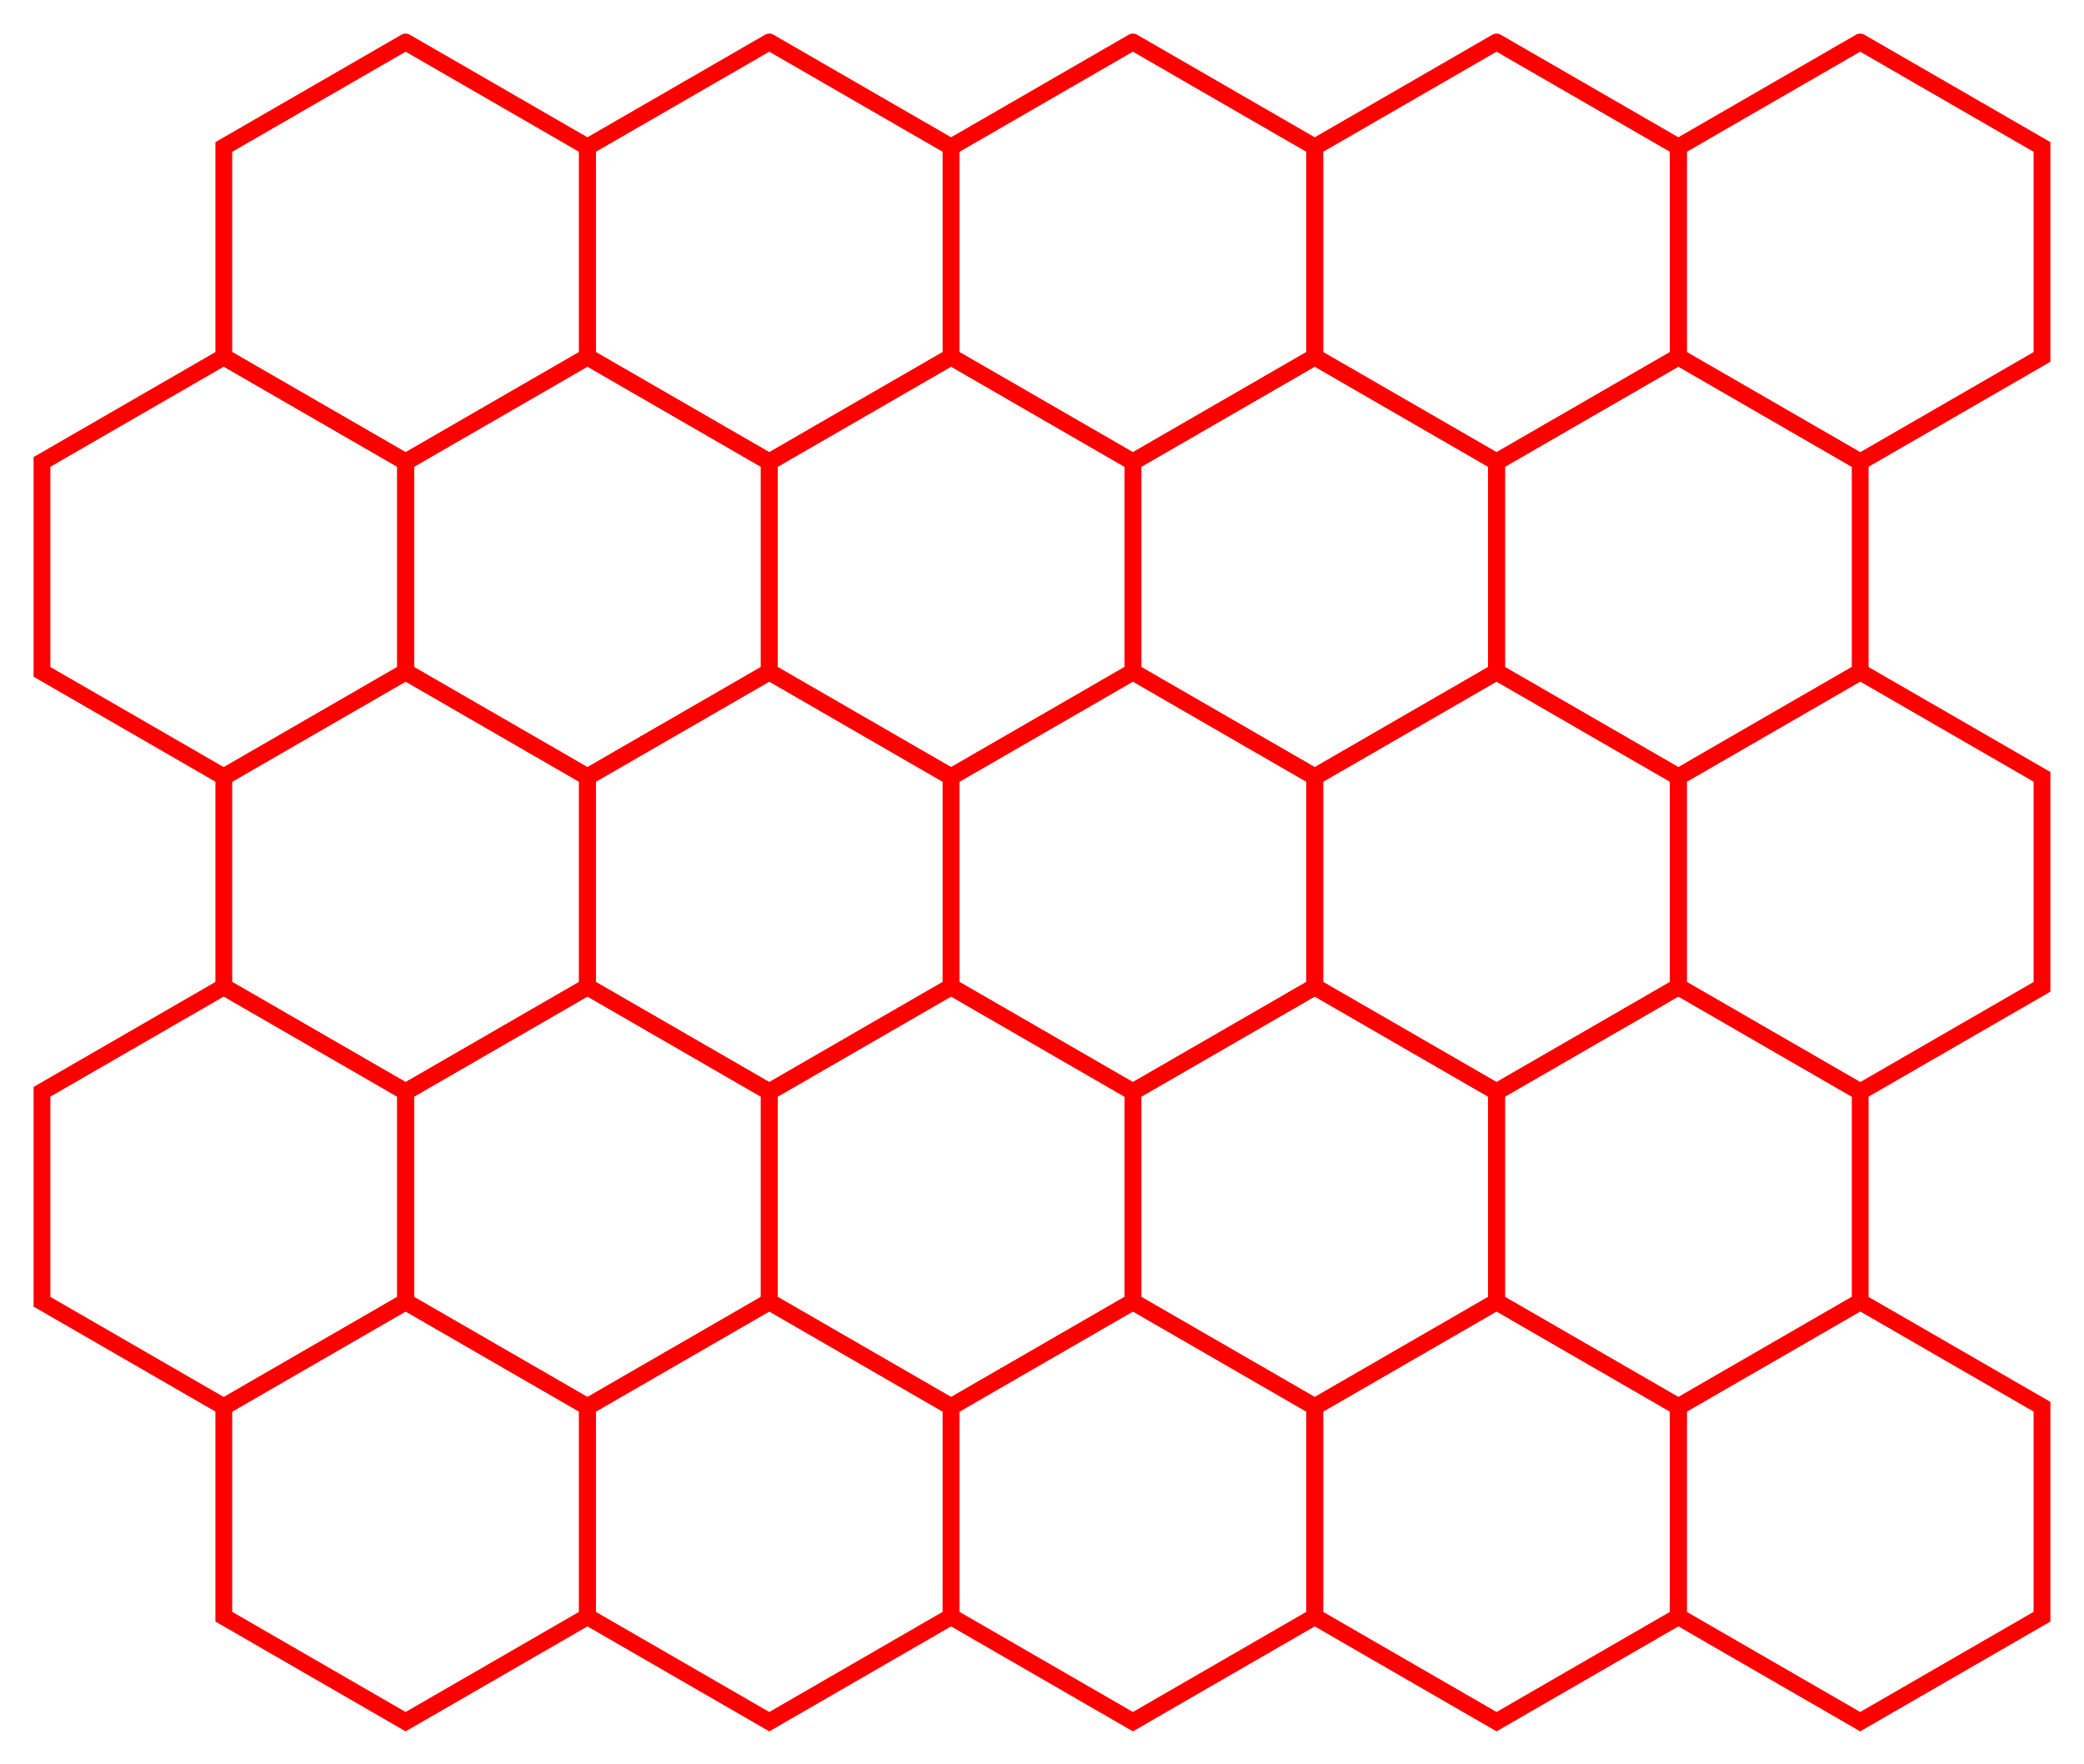
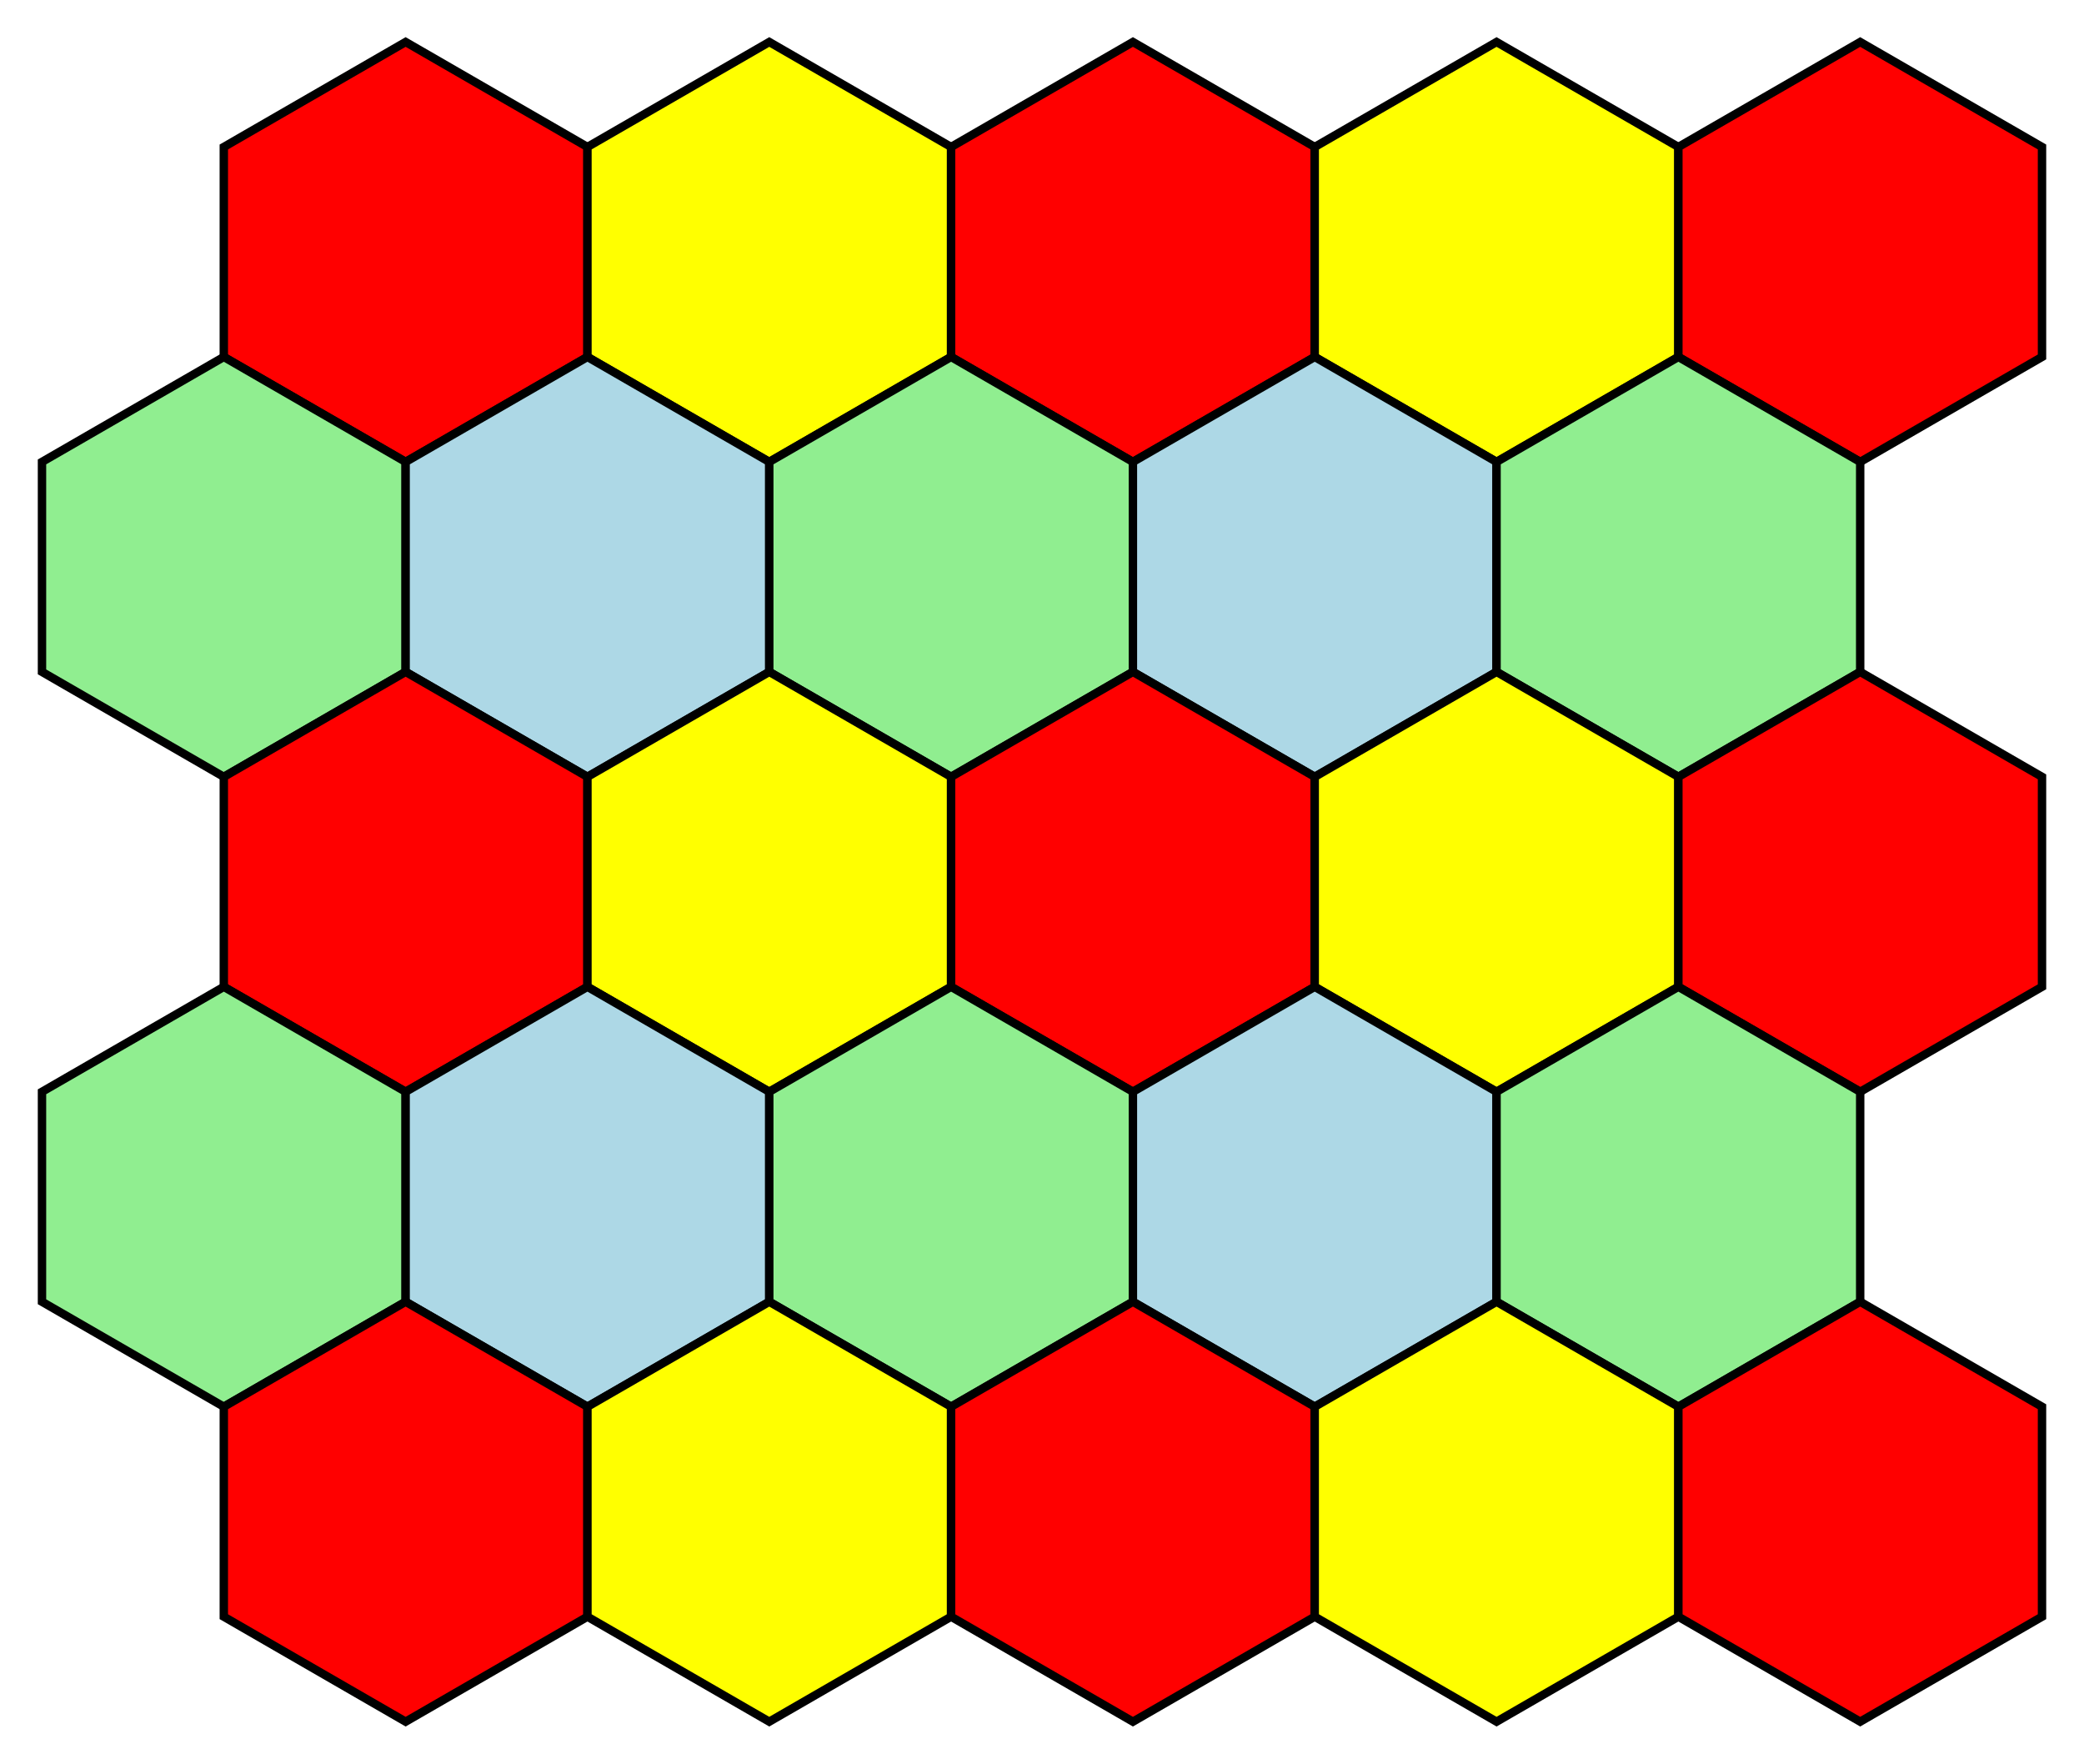
<svg xmlns="http://www.w3.org/2000/svg" width="248.157" height="210.0" viewBox="0 0 248.157 210.0">
-   <polyline points="48.301,5.0 69.952,17.5 69.952,42.5 48.301,55.0 26.651,42.5 26.651,17.5 48.301,5.0" stroke="red" stroke-linecap="round" stroke-width="2" fill="none" />
-   <polyline points="91.603,5.0 113.253,17.5 113.253,42.5 91.603,55.0 69.952,42.5 69.952,17.5 91.603,5.0" stroke="red" stroke-linecap="round" stroke-width="2" fill="none" />
-   <polyline points="134.904,5.0 156.554,17.5 156.554,42.5 134.904,55.0 113.253,42.5 113.253,17.5 134.904,5.0" stroke="red" stroke-linecap="round" stroke-width="2" fill="none" />
-   <polyline points="178.205,5.0 199.856,17.5 199.856,42.5 178.205,55.0 156.554,42.5 156.554,17.5 178.205,5.0" stroke="red" stroke-linecap="round" stroke-width="2" fill="none" />
-   <polyline points="221.506,5.0 243.157,17.5 243.157,42.5 221.506,55.0 199.856,42.5 199.856,17.5 221.506,5.0" stroke="red" stroke-linecap="round" stroke-width="2" fill="none" />
-   <polyline points="26.651,42.5 48.301,55.0 48.301,80.0 26.651,92.5 5.0,80.0 5.0,55.0 26.651,42.5" stroke="red" stroke-linecap="round" stroke-width="2" fill="none" />
-   <polyline points="69.952,42.5 91.603,55.0 91.603,80.0 69.952,92.5 48.301,80.0 48.301,55.0 69.952,42.5" stroke="red" stroke-linecap="round" stroke-width="2" fill="none" />
-   <polyline points="113.253,42.5 134.904,55.0 134.904,80.0 113.253,92.5 91.603,80.0 91.603,55.0 113.253,42.5" stroke="red" stroke-linecap="round" stroke-width="2" fill="none" />
-   <polyline points="156.554,42.5 178.205,55.0 178.205,80.0 156.554,92.5 134.904,80.0 134.904,55.0 156.554,42.5" stroke="red" stroke-linecap="round" stroke-width="2" fill="none" />
-   <polyline points="199.856,42.5 221.506,55.0 221.506,80.0 199.856,92.5 178.205,80.0 178.205,55.0 199.856,42.5" stroke="red" stroke-linecap="round" stroke-width="2" fill="none" />
-   <polyline points="48.301,80.0 69.952,92.5 69.952,117.5 48.301,130.0 26.651,117.5 26.651,92.5 48.301,80.0" stroke="red" stroke-linecap="round" stroke-width="2" fill="none" />
-   <polyline points="91.603,80.0 113.253,92.5 113.253,117.5 91.603,130.0 69.952,117.5 69.952,92.5 91.603,80.0" stroke="red" stroke-linecap="round" stroke-width="2" fill="none" />
-   <polyline points="134.904,80.0 156.554,92.5 156.554,117.5 134.904,130.0 113.253,117.5 113.253,92.5 134.904,80.0" stroke="red" stroke-linecap="round" stroke-width="2" fill="none" />
-   <polyline points="178.205,80.0 199.856,92.5 199.856,117.5 178.205,130.0 156.554,117.5 156.554,92.5 178.205,80.0" stroke="red" stroke-linecap="round" stroke-width="2" fill="none" />
-   <polyline points="221.506,80.0 243.157,92.5 243.157,117.5 221.506,130.0 199.856,117.5 199.856,92.5 221.506,80.0" stroke="red" stroke-linecap="round" stroke-width="2" fill="none" />
-   <polyline points="26.651,117.5 48.301,130.0 48.301,155.0 26.651,167.5 5.0,155.0 5.0,130.0 26.651,117.5" stroke="red" stroke-linecap="round" stroke-width="2" fill="none" />
-   <polyline points="69.952,117.5 91.603,130.0 91.603,155.0 69.952,167.5 48.301,155.0 48.301,130.0 69.952,117.5" stroke="red" stroke-linecap="round" stroke-width="2" fill="none" />
-   <polyline points="113.253,117.5 134.904,130.0 134.904,155.0 113.253,167.5 91.603,155.0 91.603,130.0 113.253,117.5" stroke="red" stroke-linecap="round" stroke-width="2" fill="none" />
-   <polyline points="156.554,117.5 178.205,130.0 178.205,155.0 156.554,167.5 134.904,155.0 134.904,130.0 156.554,117.5" stroke="red" stroke-linecap="round" stroke-width="2" fill="none" />
-   <polyline points="199.856,117.5 221.506,130.0 221.506,155.0 199.856,167.5 178.205,155.0 178.205,130.0 199.856,117.5" stroke="red" stroke-linecap="round" stroke-width="2" fill="none" />
-   <polyline points="48.301,155.0 69.952,167.5 69.952,192.5 48.301,205.0 26.651,192.5 26.651,167.5 48.301,155.0" stroke="red" stroke-linecap="round" stroke-width="2" fill="none" />
-   <polyline points="91.603,155.0 113.253,167.5 113.253,192.5 91.603,205.0 69.952,192.5 69.952,167.5 91.603,155.0" stroke="red" stroke-linecap="round" stroke-width="2" fill="none" />
-   <polyline points="134.904,155.0 156.554,167.5 156.554,192.5 134.904,205.0 113.253,192.5 113.253,167.5 134.904,155.0" stroke="red" stroke-linecap="round" stroke-width="2" fill="none" />
-   <polyline points="178.205,155.0 199.856,167.5 199.856,192.5 178.205,205.0 156.554,192.5 156.554,167.5 178.205,155.0" stroke="red" stroke-linecap="round" stroke-width="2" fill="none" />
-   <polyline points="221.506,155.0 243.157,167.5 243.157,192.5 221.506,205.0 199.856,192.5 199.856,167.5 221.506,155.0" stroke="red" stroke-linecap="round" stroke-width="2" fill="none" />
+   <polygon points="48.301,5.0 69.952,17.5 69.952,42.5 48.301,55.0 26.651,42.5 26.651,17.5" stroke="black" stroke-linecap="round" stroke-width="1" fill="red" />
+   <polygon points="91.603,5.0 113.253,17.5 113.253,42.5 91.603,55.0 69.952,42.5 69.952,17.5" stroke="black" stroke-linecap="round" stroke-width="1" fill="yellow" />
+   <polygon points="134.904,5.0 156.554,17.5 156.554,42.5 134.904,55.0 113.253,42.5 113.253,17.5" stroke="black" stroke-linecap="round" stroke-width="1" fill="red" />
+   <polygon points="178.205,5.0 199.856,17.5 199.856,42.5 178.205,55.0 156.554,42.5 156.554,17.5" stroke="black" stroke-linecap="round" stroke-width="1" fill="yellow" />
+   <polygon points="221.506,5.0 243.157,17.5 243.157,42.5 221.506,55.0 199.856,42.5 199.856,17.5" stroke="black" stroke-linecap="round" stroke-width="1" fill="red" />
+   <polygon points="26.651,42.5 48.301,55.0 48.301,80.0 26.651,92.5 5.0,80.0 5.0,55.0" stroke="black" stroke-linecap="round" stroke-width="1" fill="lightgreen" />
+   <polygon points="69.952,42.5 91.603,55.0 91.603,80.0 69.952,92.5 48.301,80.0 48.301,55.0" stroke="black" stroke-linecap="round" stroke-width="1" fill="lightblue" />
+   <polygon points="113.253,42.5 134.904,55.0 134.904,80.0 113.253,92.5 91.603,80.0 91.603,55.0" stroke="black" stroke-linecap="round" stroke-width="1" fill="lightgreen" />
+   <polygon points="156.554,42.5 178.205,55.0 178.205,80.0 156.554,92.5 134.904,80.0 134.904,55.0" stroke="black" stroke-linecap="round" stroke-width="1" fill="lightblue" />
+   <polygon points="199.856,42.5 221.506,55.0 221.506,80.0 199.856,92.5 178.205,80.0 178.205,55.0" stroke="black" stroke-linecap="round" stroke-width="1" fill="lightgreen" />
+   <polygon points="48.301,80.0 69.952,92.5 69.952,117.5 48.301,130.0 26.651,117.5 26.651,92.5" stroke="black" stroke-linecap="round" stroke-width="1" fill="red" />
+   <polygon points="91.603,80.0 113.253,92.5 113.253,117.5 91.603,130.0 69.952,117.5 69.952,92.5" stroke="black" stroke-linecap="round" stroke-width="1" fill="yellow" />
+   <polygon points="134.904,80.0 156.554,92.5 156.554,117.5 134.904,130.0 113.253,117.5 113.253,92.5" stroke="black" stroke-linecap="round" stroke-width="1" fill="red" />
+   <polygon points="178.205,80.0 199.856,92.5 199.856,117.5 178.205,130.0 156.554,117.5 156.554,92.5" stroke="black" stroke-linecap="round" stroke-width="1" fill="yellow" />
+   <polygon points="221.506,80.0 243.157,92.5 243.157,117.5 221.506,130.0 199.856,117.5 199.856,92.5" stroke="black" stroke-linecap="round" stroke-width="1" fill="red" />
+   <polygon points="26.651,117.5 48.301,130.0 48.301,155.0 26.651,167.5 5.0,155.0 5.0,130.0" stroke="black" stroke-linecap="round" stroke-width="1" fill="lightgreen" />
+   <polygon points="69.952,117.5 91.603,130.0 91.603,155.0 69.952,167.5 48.301,155.0 48.301,130.0" stroke="black" stroke-linecap="round" stroke-width="1" fill="lightblue" />
+   <polygon points="113.253,117.5 134.904,130.0 134.904,155.0 113.253,167.5 91.603,155.0 91.603,130.0" stroke="black" stroke-linecap="round" stroke-width="1" fill="lightgreen" />
+   <polygon points="156.554,117.5 178.205,130.0 178.205,155.0 156.554,167.5 134.904,155.0 134.904,130.0" stroke="black" stroke-linecap="round" stroke-width="1" fill="lightblue" />
+   <polygon points="199.856,117.5 221.506,130.0 221.506,155.0 199.856,167.5 178.205,155.0 178.205,130.0" stroke="black" stroke-linecap="round" stroke-width="1" fill="lightgreen" />
+   <polygon points="48.301,155.0 69.952,167.5 69.952,192.5 48.301,205.0 26.651,192.5 26.651,167.5" stroke="black" stroke-linecap="round" stroke-width="1" fill="red" />
+   <polygon points="91.603,155.0 113.253,167.5 113.253,192.5 91.603,205.0 69.952,192.5 69.952,167.5" stroke="black" stroke-linecap="round" stroke-width="1" fill="yellow" />
+   <polygon points="134.904,155.0 156.554,167.5 156.554,192.5 134.904,205.0 113.253,192.5 113.253,167.5" stroke="black" stroke-linecap="round" stroke-width="1" fill="red" />
+   <polygon points="178.205,155.0 199.856,167.5 199.856,192.5 178.205,205.0 156.554,192.5 156.554,167.5" stroke="black" stroke-linecap="round" stroke-width="1" fill="yellow" />
+   <polygon points="221.506,155.0 243.157,167.5 243.157,192.5 221.506,205.0 199.856,192.5 199.856,167.5" stroke="black" stroke-linecap="round" stroke-width="1" fill="red" />
</svg>
